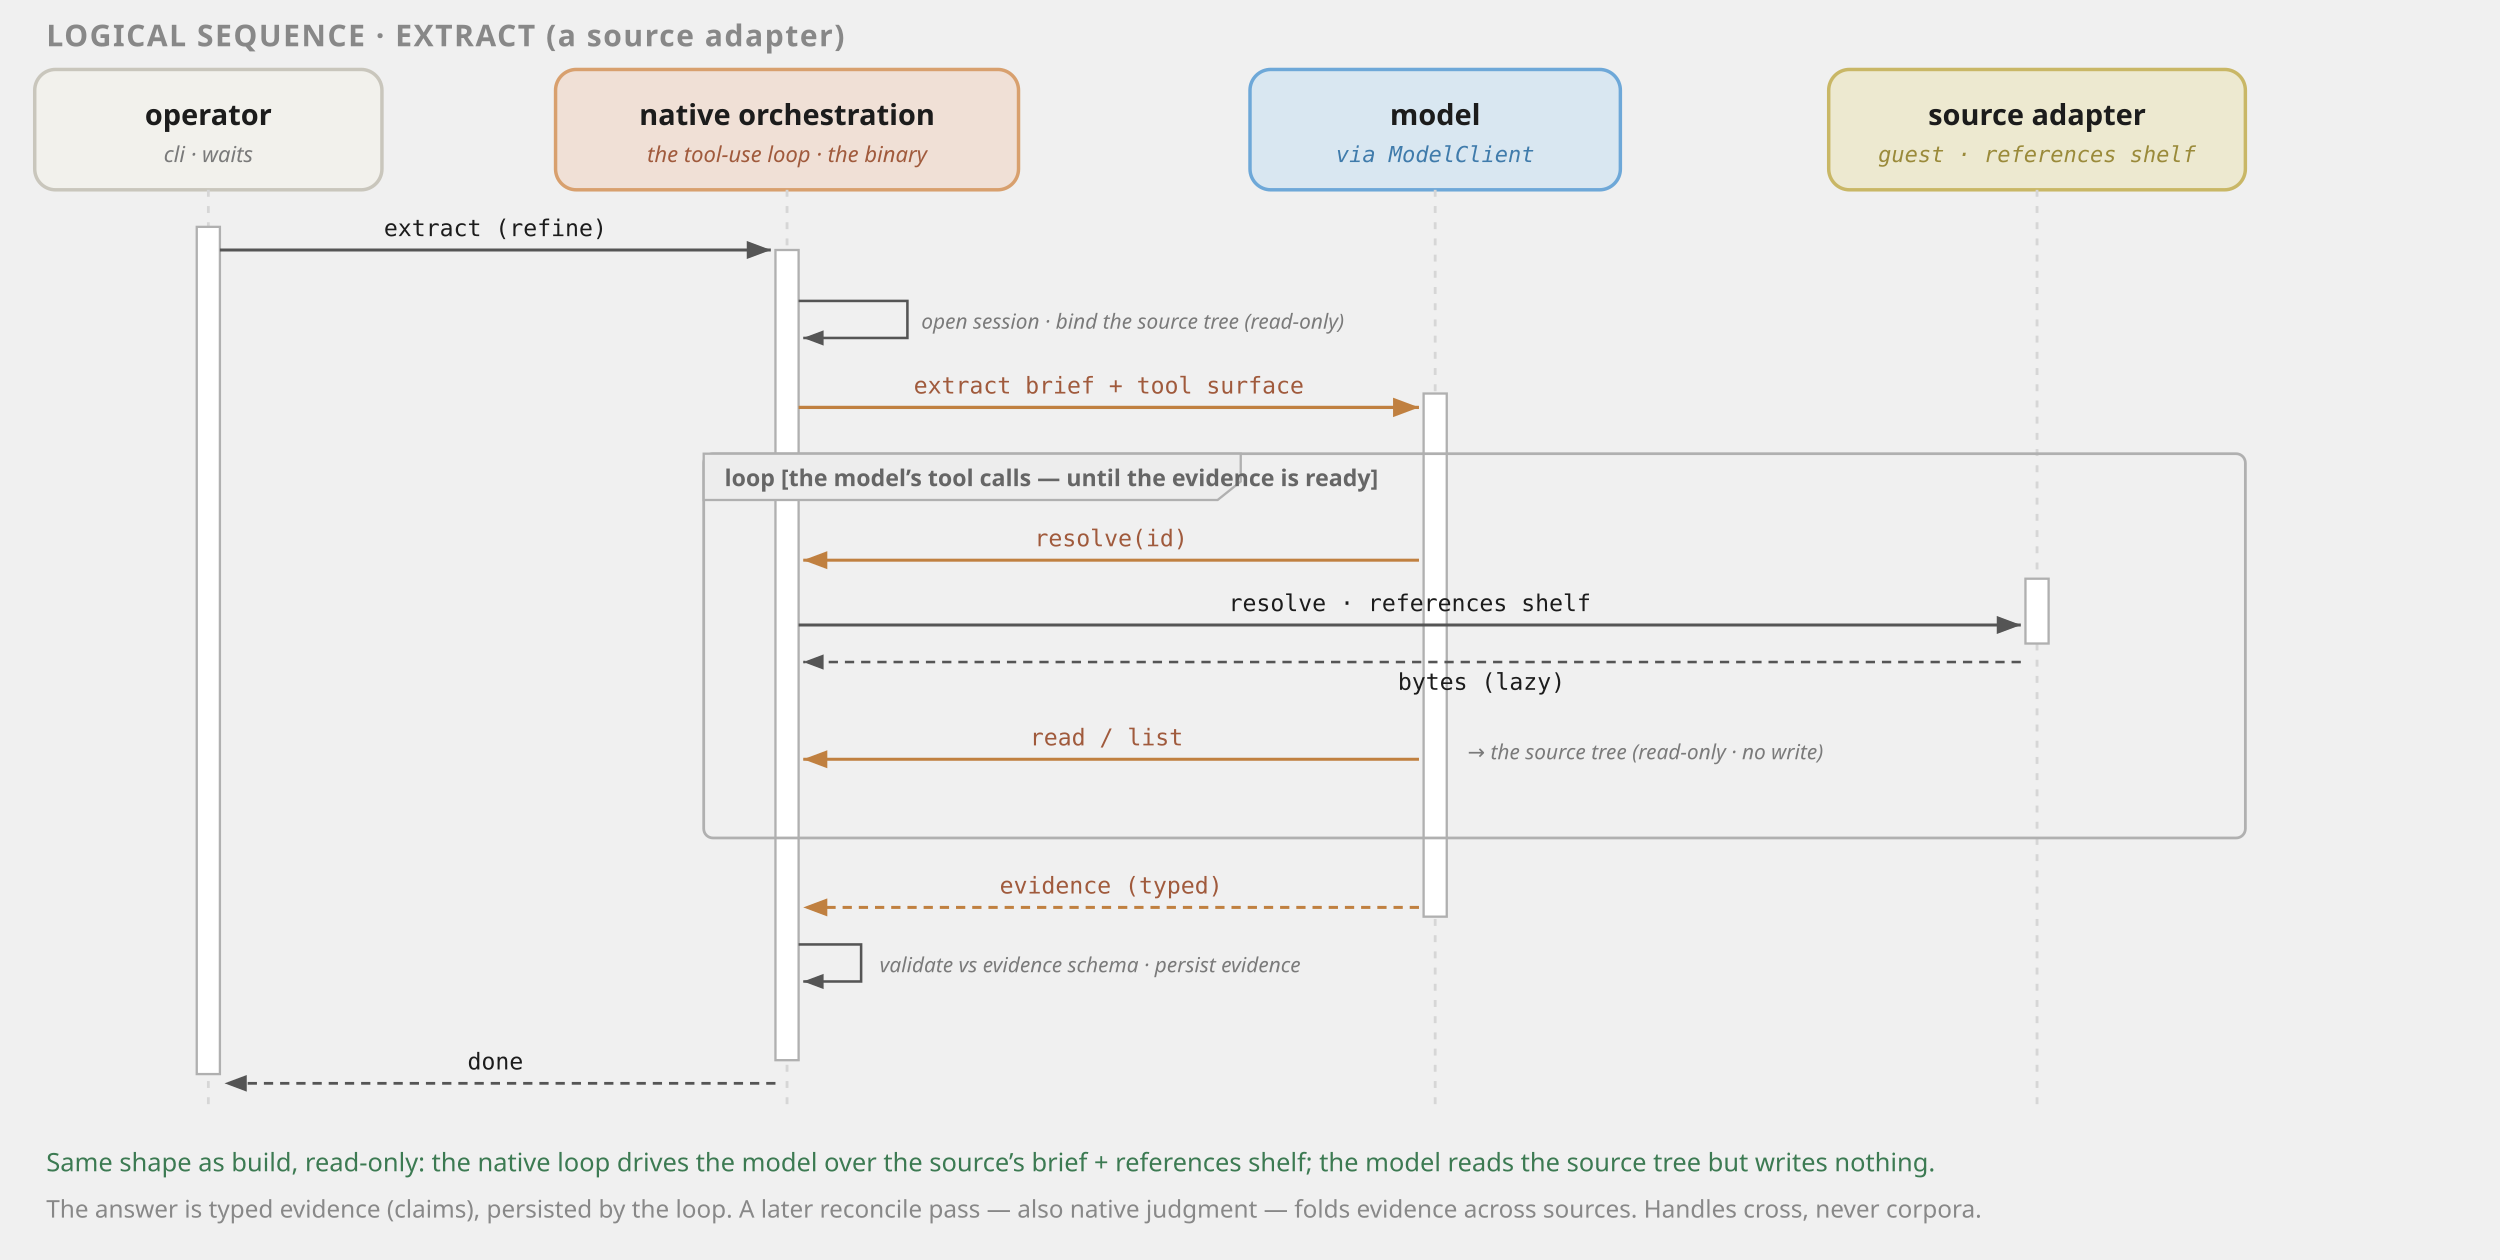
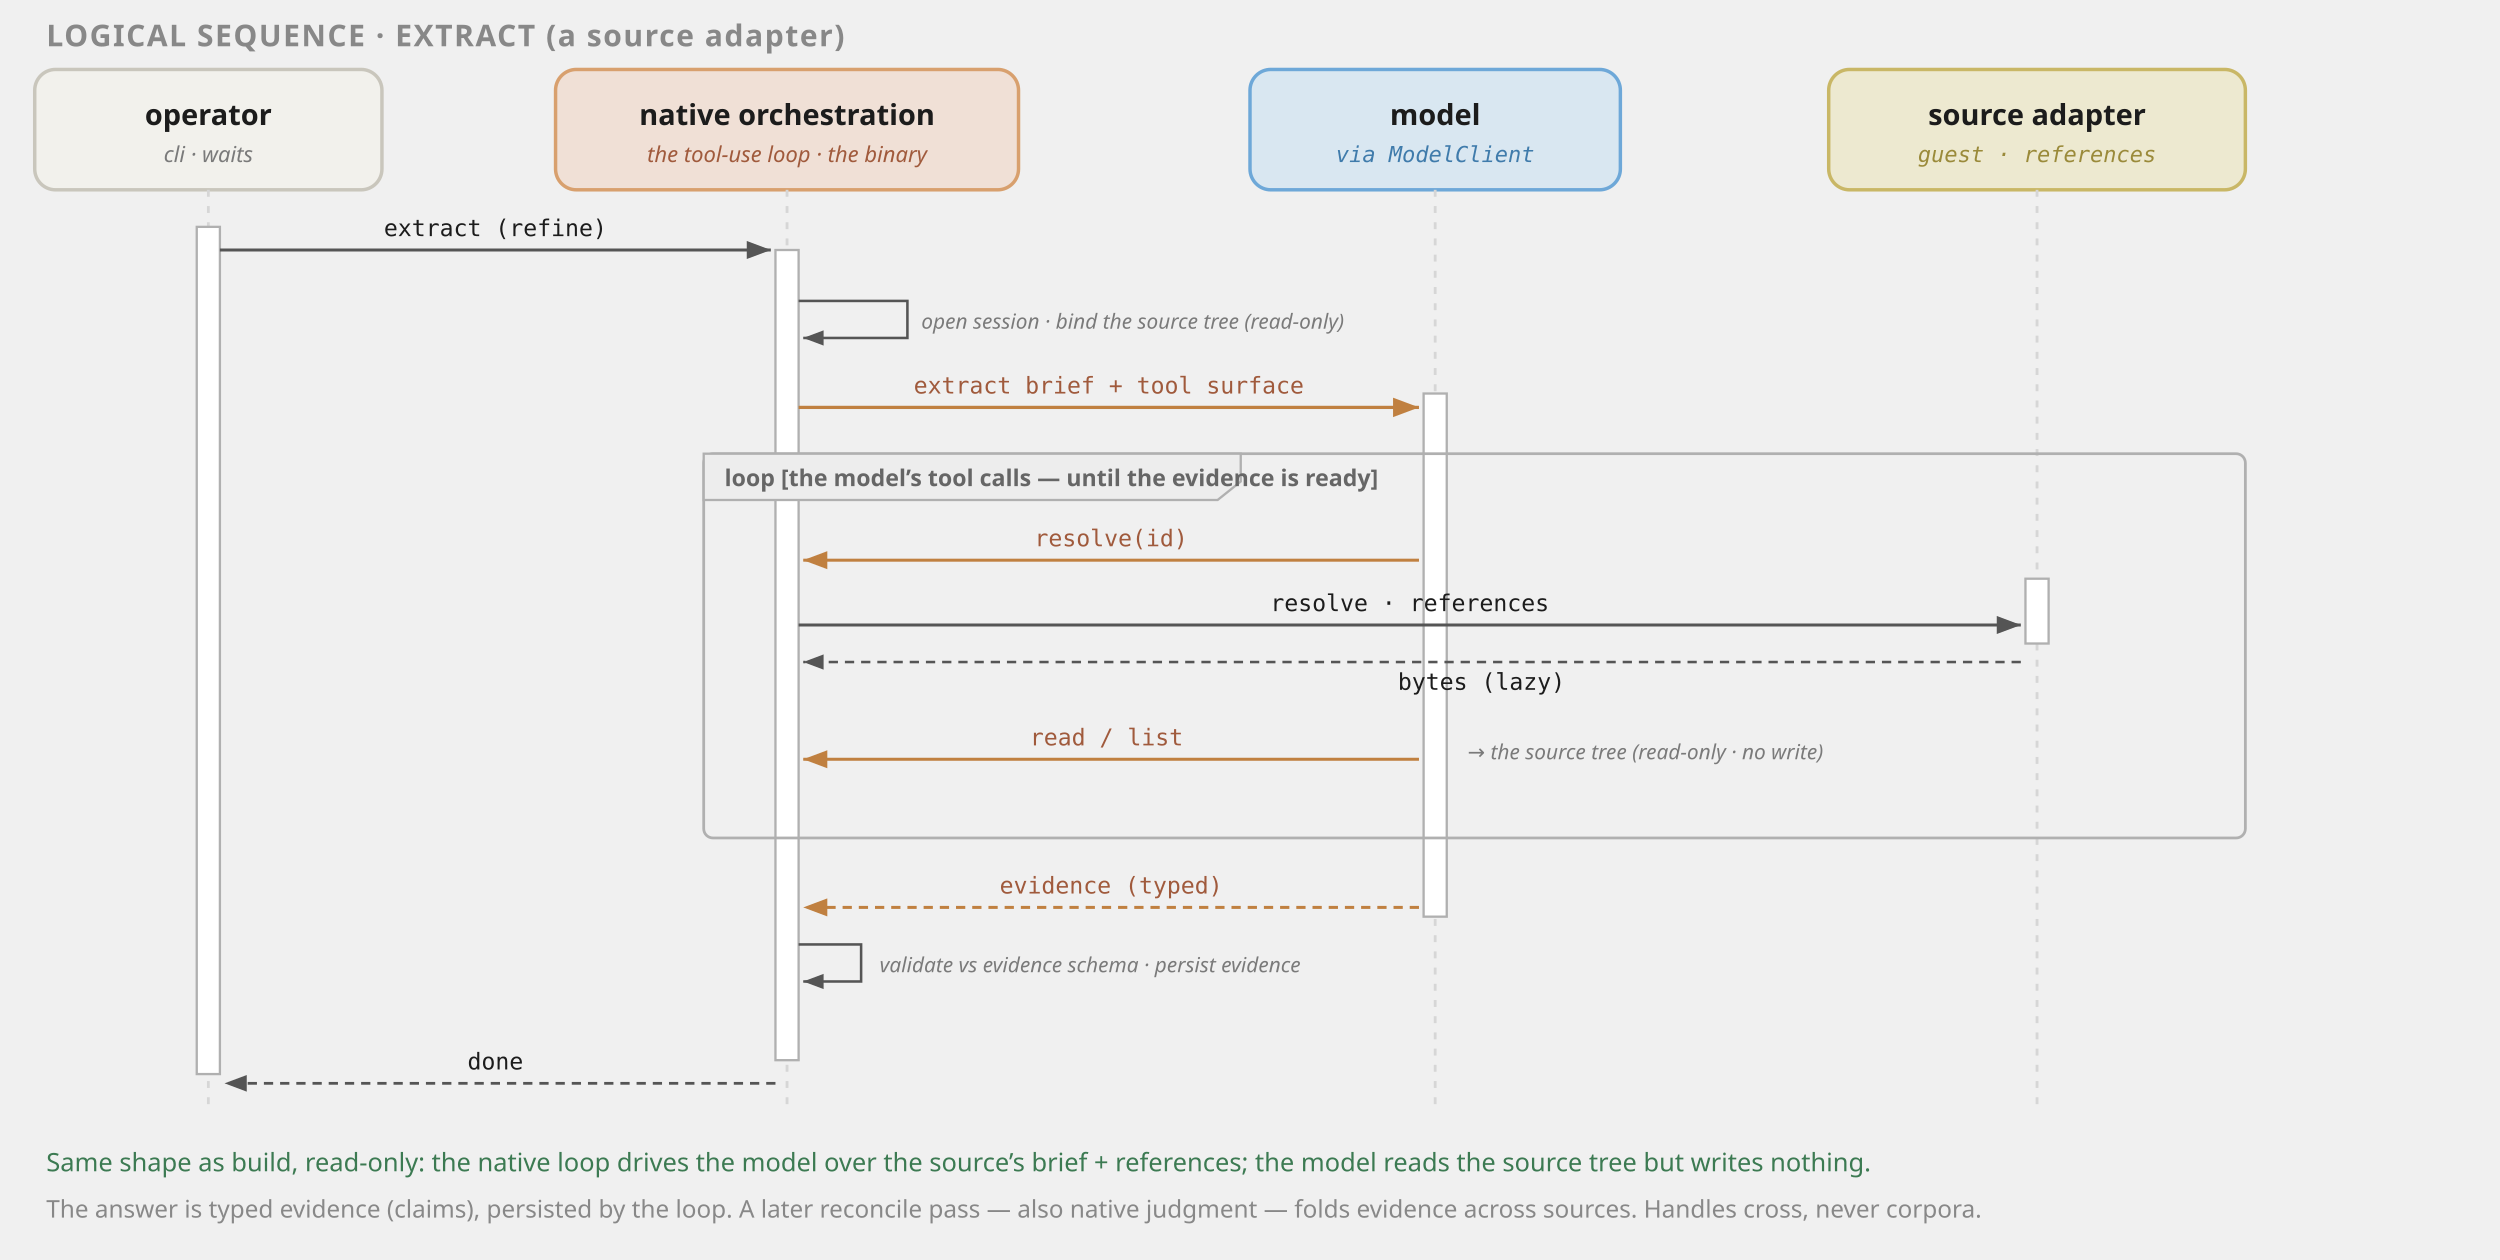
- <svg xmlns="http://www.w3.org/2000/svg" viewBox="0 0 1080 544" role="img" aria-label="Logical sequence for an extract: the operator invokes the extract, which the binary's native orchestration runs. The native loop opens a session bound to the source tree, then hands the model the extract brief plus a typed tool surface behind the ModelClient boundary. In a loop over the model's tool calls the model emits resolve, which the loop forwards to the source adapter's references shelf for lazy bytes, and read and list, which the loop applies read-only against the source tree; the model writes nothing. The model returns typed evidence; the loop validates it against the evidence schema, persists it, and returns done. A later reconcile pass, also native judgment, folds evidence across sources. Handles cross, never corpora.">
+ <svg xmlns="http://www.w3.org/2000/svg" viewBox="0 0 1080 544" role="img" aria-label="Logical sequence for an extract: the operator invokes the extract, which the binary's native orchestration runs. The native loop opens a session bound to the source tree, then hands the model the extract brief plus a typed tool surface behind the ModelClient boundary. In a loop over the model's tool calls the model emits resolve, which the loop forwards to the source adapter's references for lazy bytes, and read and list, which the loop applies read-only against the source tree; the model writes nothing. The model returns typed evidence; the loop validates it against the evidence schema, persists it, and returns done. A later reconcile pass, also native judgment, folds evidence across sources. Handles cross, never corpora.">
  <defs>
    <marker id="sx-arr" markerWidth="10" markerHeight="10" refX="8" refY="3" orient="auto">
      <path d="M0,0 L0,6 L8,3 z" fill="#555" />
    </marker>
    <marker id="sx-arrO" markerWidth="10" markerHeight="10" refX="8" refY="3" orient="auto">
      <path d="M0,0 L0,6 L8,3 z" fill="#c08040" />
    </marker>
  </defs>
  <text x="20" y="20" font-family="ui-sans-serif, system-ui, sans-serif" font-size="13" font-weight="700" fill="#888" letter-spacing="0.05em">LOGICAL SEQUENCE · EXTRACT (a source adapter)</text>
  <rect x="15" y="30" width="150" height="52" rx="9" fill="#f2f1ec" stroke="#c9c6bc" stroke-width="1.5" />
  <text x="90" y="54" text-anchor="middle" font-family="ui-sans-serif, system-ui, sans-serif" font-size="12.5" font-weight="600" fill="#1c1c1c">operator</text>
  <text x="90" y="70" text-anchor="middle" font-family="ui-sans-serif, system-ui, sans-serif" font-size="9.5" font-style="italic" fill="#7a7a7a">cli · waits</text>
  <rect x="240" y="30" width="200" height="52" rx="9" fill="#f0e0d6" stroke="#d8a06e" stroke-width="1.5" />
  <text x="340" y="54" text-anchor="middle" font-family="ui-sans-serif, system-ui, sans-serif" font-size="12.5" font-weight="600" fill="#1c1c1c">native orchestration</text>
  <text x="340" y="70" text-anchor="middle" font-family="ui-sans-serif, system-ui, sans-serif" font-size="9.5" font-style="italic" fill="#a05a3c">the tool-use loop · the binary</text>
  <rect x="540" y="30" width="160" height="52" rx="9" fill="#d9e7f1" stroke="#6ea8d8" stroke-width="1.5" />
  <text x="620" y="54" text-anchor="middle" font-family="ui-sans-serif, system-ui, sans-serif" font-size="12.5" font-weight="600" fill="#1c1c1c">model</text>
  <text x="620" y="70" text-anchor="middle" font-family="ui-monospace, monospace" font-size="9.5" font-style="italic" fill="#3f7bab">via ModelClient</text>
  <rect x="790" y="30" width="180" height="52" rx="9" fill="#ede9d0" stroke="#c9b766" stroke-width="1.5" />
  <text x="880" y="54" text-anchor="middle" font-family="ui-sans-serif, system-ui, sans-serif" font-size="12.5" font-weight="600" fill="#1c1c1c">source adapter</text>
-   <text x="880" y="70" text-anchor="middle" font-family="ui-monospace, monospace" font-size="9.5" font-style="italic" fill="#9a8a3a">guest · references shelf</text>
+   <text x="880" y="70" text-anchor="middle" font-family="ui-monospace, monospace" font-size="9.5" font-style="italic" fill="#9a8a3a">guest · references</text>
  <line x1="90" y1="82" x2="90" y2="480" stroke="#d6d6d6" stroke-width="1.2" stroke-dasharray="3 4" />
  <line x1="340" y1="82" x2="340" y2="480" stroke="#d6d6d6" stroke-width="1.2" stroke-dasharray="3 4" />
  <line x1="620" y1="82" x2="620" y2="480" stroke="#d6d6d6" stroke-width="1.2" stroke-dasharray="3 4" />
  <line x1="880" y1="82" x2="880" y2="480" stroke="#d6d6d6" stroke-width="1.2" stroke-dasharray="3 4" />
  <rect x="85" y="98" width="10" height="366" fill="#ffffff" stroke="#b0b0b0" stroke-width="1" />
  <rect x="335" y="108" width="10" height="350" fill="#ffffff" stroke="#b0b0b0" stroke-width="1" />
  <rect x="615" y="170" width="10" height="226" fill="#ffffff" stroke="#b0b0b0" stroke-width="1" />
  <rect x="875" y="250" width="10" height="28" fill="#ffffff" stroke="#b0b0b0" stroke-width="1" />
  <text x="214" y="102" text-anchor="middle" font-family="ui-monospace, monospace" font-size="10" fill="#1c1c1c">extract (refine)</text>
  <path d="M95 108 L333 108" stroke="#555" stroke-width="1.3" fill="none" marker-end="url(#sx-arr)" />
  <path d="M345 130 H392 V146 H347" stroke="#555" stroke-width="1.1" fill="none" marker-end="url(#sx-arr)" />
  <text x="398" y="142" font-family="ui-sans-serif, system-ui, sans-serif" font-size="9" font-style="italic" fill="#7a7a7a">open session · bind the source tree (read-only)</text>
  <text x="479" y="170" text-anchor="middle" font-family="ui-monospace, monospace" font-size="10" fill="#a05a3c">extract brief + tool surface</text>
  <path d="M345 176 L613 176" stroke="#c08040" stroke-width="1.4" fill="none" marker-end="url(#sx-arrO)" />
  <rect x="304" y="196" width="666" height="166" rx="4" fill="none" stroke="#b0b0b0" stroke-width="1.2" />
  <path d="M304 196 h232 v12 l-10 8 h-222 z" fill="#ededed" stroke="#b0b0b0" stroke-width="1" />
  <text x="313" y="210" font-family="ui-sans-serif, system-ui, sans-serif" font-size="10" font-weight="600" fill="#666">loop [the model’s tool calls — until the evidence is ready]</text>
  <text x="480" y="236" text-anchor="middle" font-family="ui-monospace, monospace" font-size="10" fill="#a05a3c">resolve(id)</text>
  <path d="M613 242 L347 242" stroke="#c08040" stroke-width="1.3" fill="none" marker-end="url(#sx-arrO)" />
-   <text x="609" y="264" text-anchor="middle" font-family="ui-monospace, monospace" font-size="10" fill="#1c1c1c">resolve · references shelf</text>
+   <text x="609" y="264" text-anchor="middle" font-family="ui-monospace, monospace" font-size="10" fill="#1c1c1c">resolve · references</text>
  <path d="M345 270 L873 270" stroke="#555" stroke-width="1.3" fill="none" marker-end="url(#sx-arr)" />
  <text x="640" y="298" text-anchor="middle" font-family="ui-monospace, monospace" font-size="10" fill="#1c1c1c">bytes (lazy)</text>
  <path d="M873 286 L347 286" stroke="#555" stroke-width="1.1" fill="none" stroke-dasharray="4 3" marker-end="url(#sx-arr)" />
  <text x="478" y="322" text-anchor="middle" font-family="ui-monospace, monospace" font-size="10" fill="#a05a3c">read / list</text>
  <path d="M613 328 L347 328" stroke="#c08040" stroke-width="1.3" fill="none" marker-end="url(#sx-arrO)" />
  <text x="634" y="328" font-family="ui-sans-serif, system-ui, sans-serif" font-size="9" font-style="italic" fill="#7a7a7a">→ the source tree (read-only · no write)</text>
  <text x="480" y="386" text-anchor="middle" font-family="ui-monospace, monospace" font-size="10" fill="#a05a3c">evidence (typed)</text>
  <path d="M613 392 L347 392" stroke="#c08040" stroke-width="1.3" fill="none" stroke-dasharray="4 3" marker-end="url(#sx-arrO)" />
  <path d="M345 408 H372 V424 H347" stroke="#555" stroke-width="1.1" fill="none" marker-end="url(#sx-arr)" />
  <text x="380" y="420" font-family="ui-sans-serif, system-ui, sans-serif" font-size="9" font-style="italic" fill="#7a7a7a">validate vs evidence schema · persist evidence</text>
  <text x="214" y="462" text-anchor="middle" font-family="ui-monospace, monospace" font-size="10" fill="#1c1c1c">done</text>
  <path d="M335 468 L97 468" stroke="#555" stroke-width="1.2" fill="none" stroke-dasharray="4 3" marker-end="url(#sx-arr)" />
-   <text x="20" y="506" font-family="ui-sans-serif, system-ui, sans-serif" font-size="11" fill="#3c7a52">Same shape as build, read-only: the native loop drives the model over the source’s brief + references shelf; the model reads the source tree but writes nothing.</text>
+   <text x="20" y="506" font-family="ui-sans-serif, system-ui, sans-serif" font-size="11" fill="#3c7a52">Same shape as build, read-only: the native loop drives the model over the source’s brief + references; the model reads the source tree but writes nothing.</text>
  <text x="20" y="526" font-family="ui-sans-serif, system-ui, sans-serif" font-size="10.5" fill="#888">The answer is typed evidence (claims), persisted by the loop. A later reconcile pass — also native judgment — folds evidence across sources. Handles cross, never corpora.</text>
</svg>
